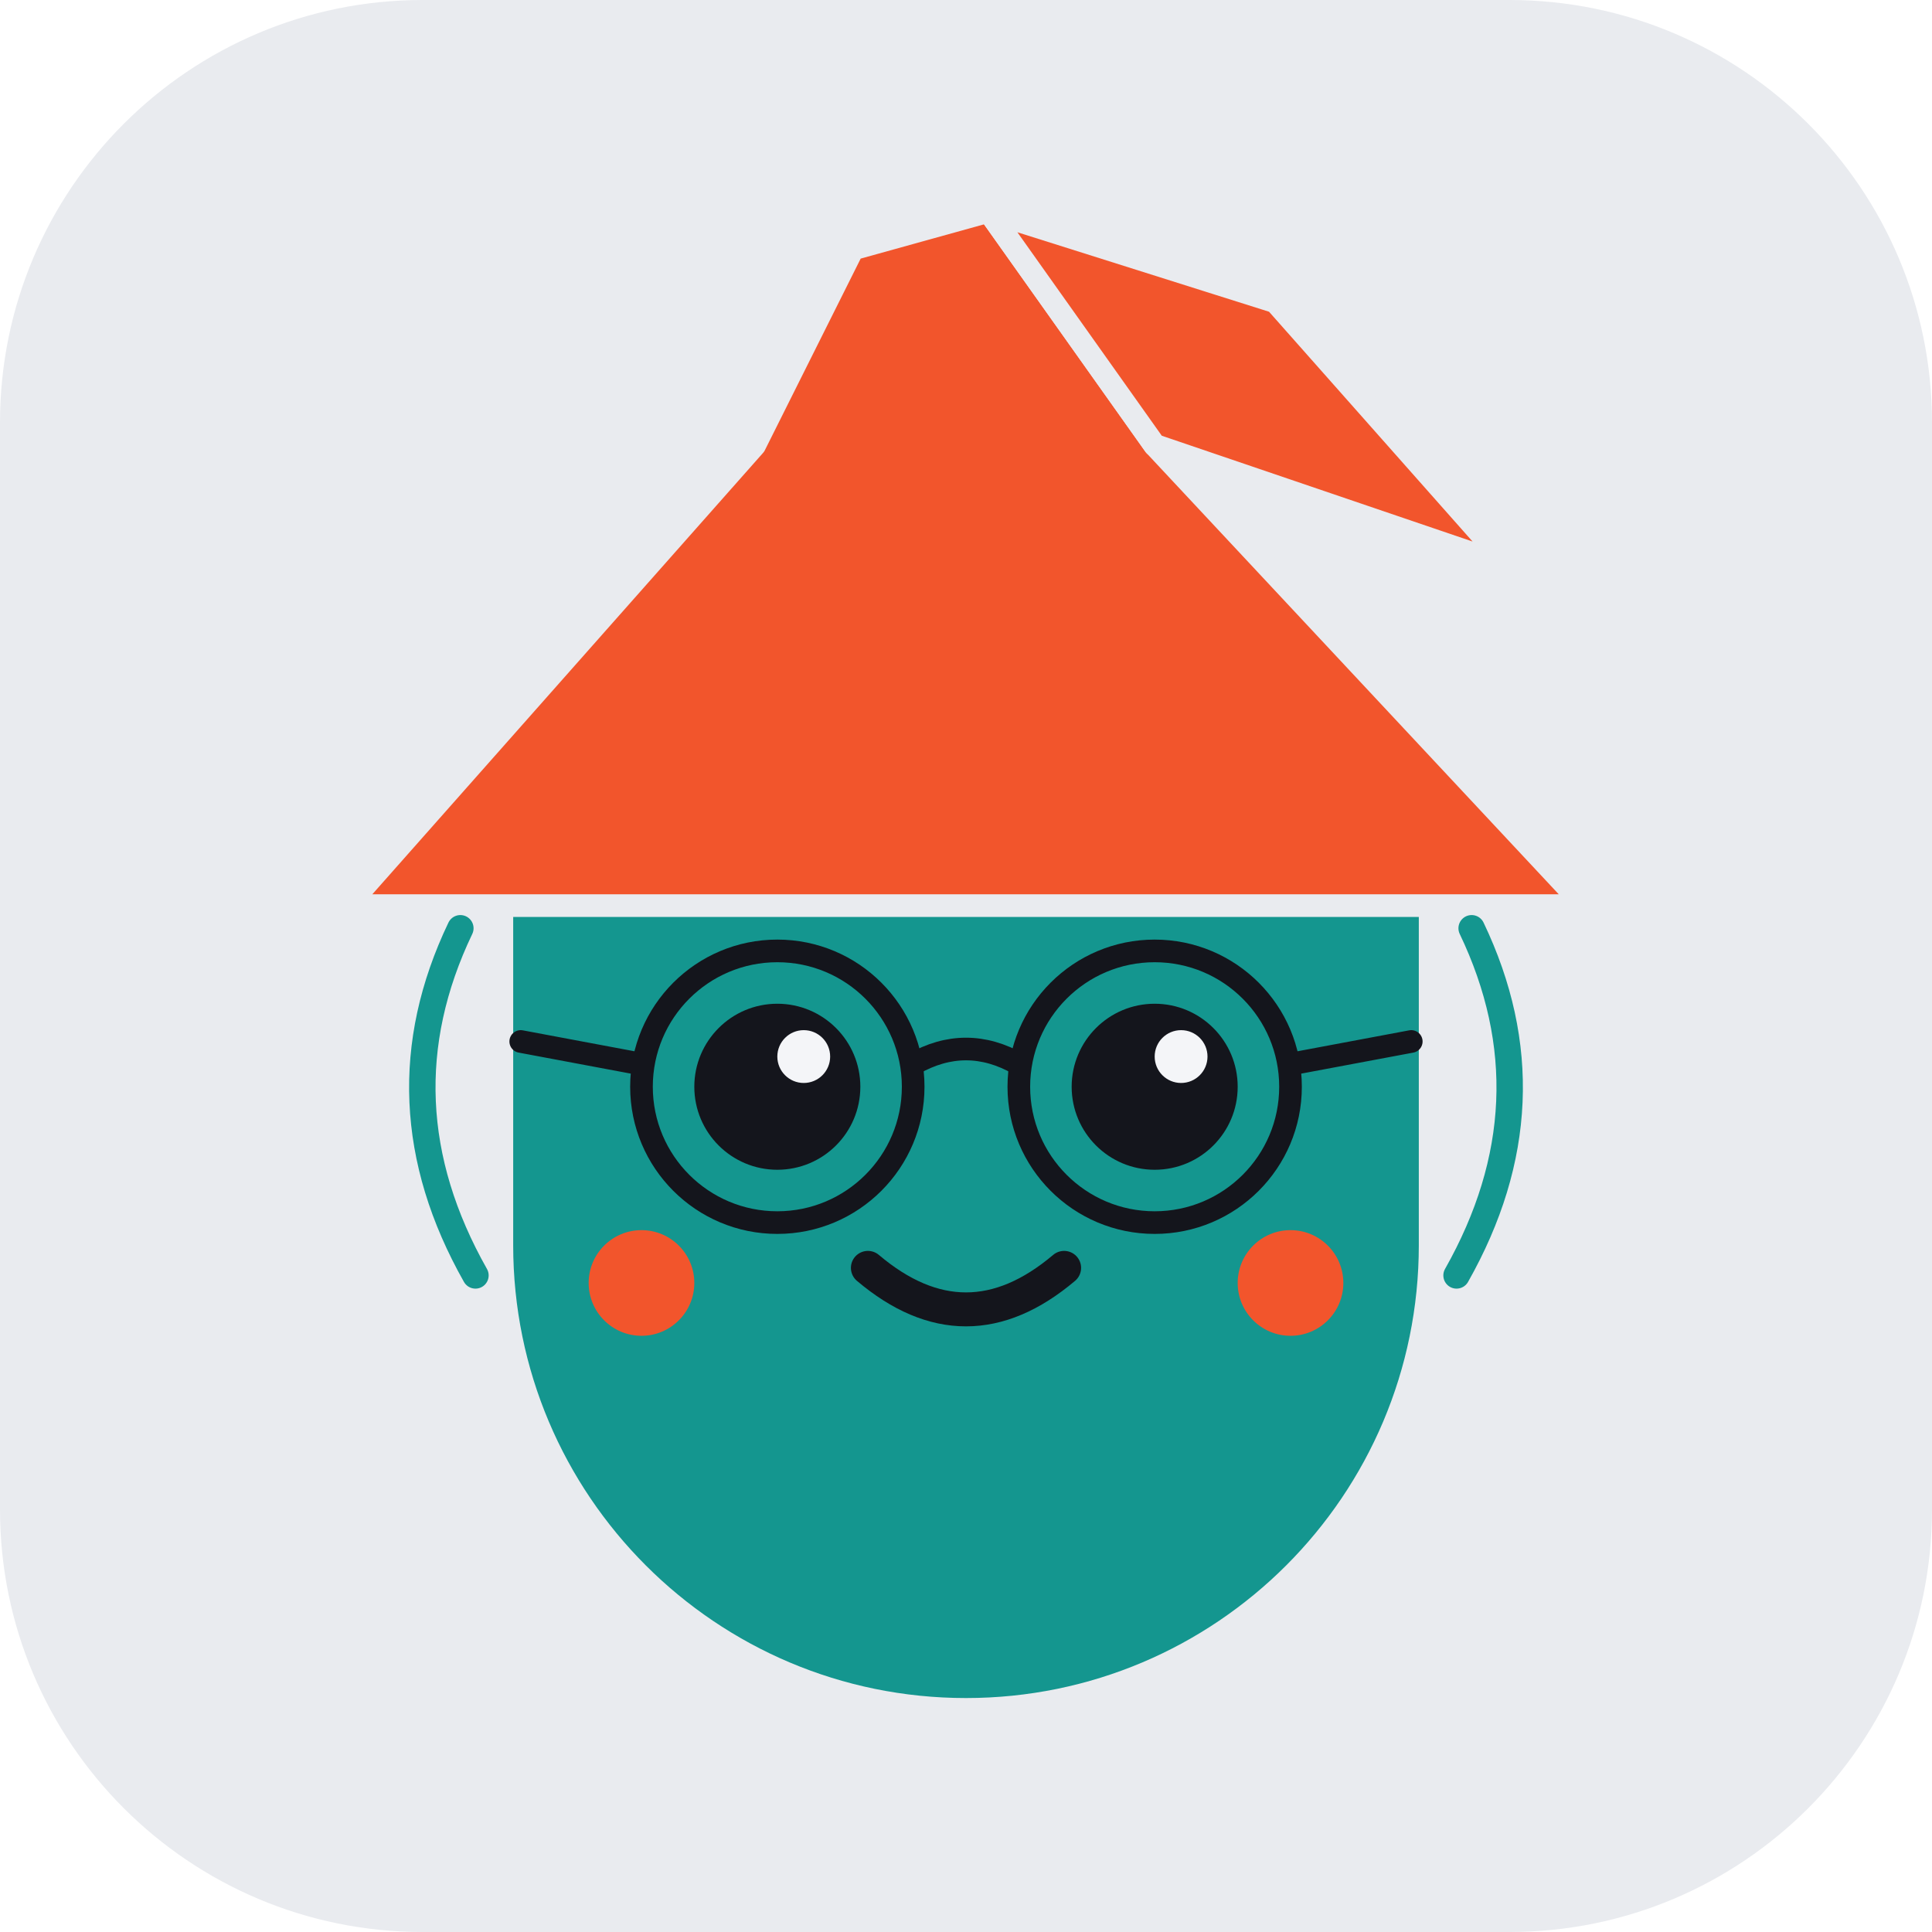
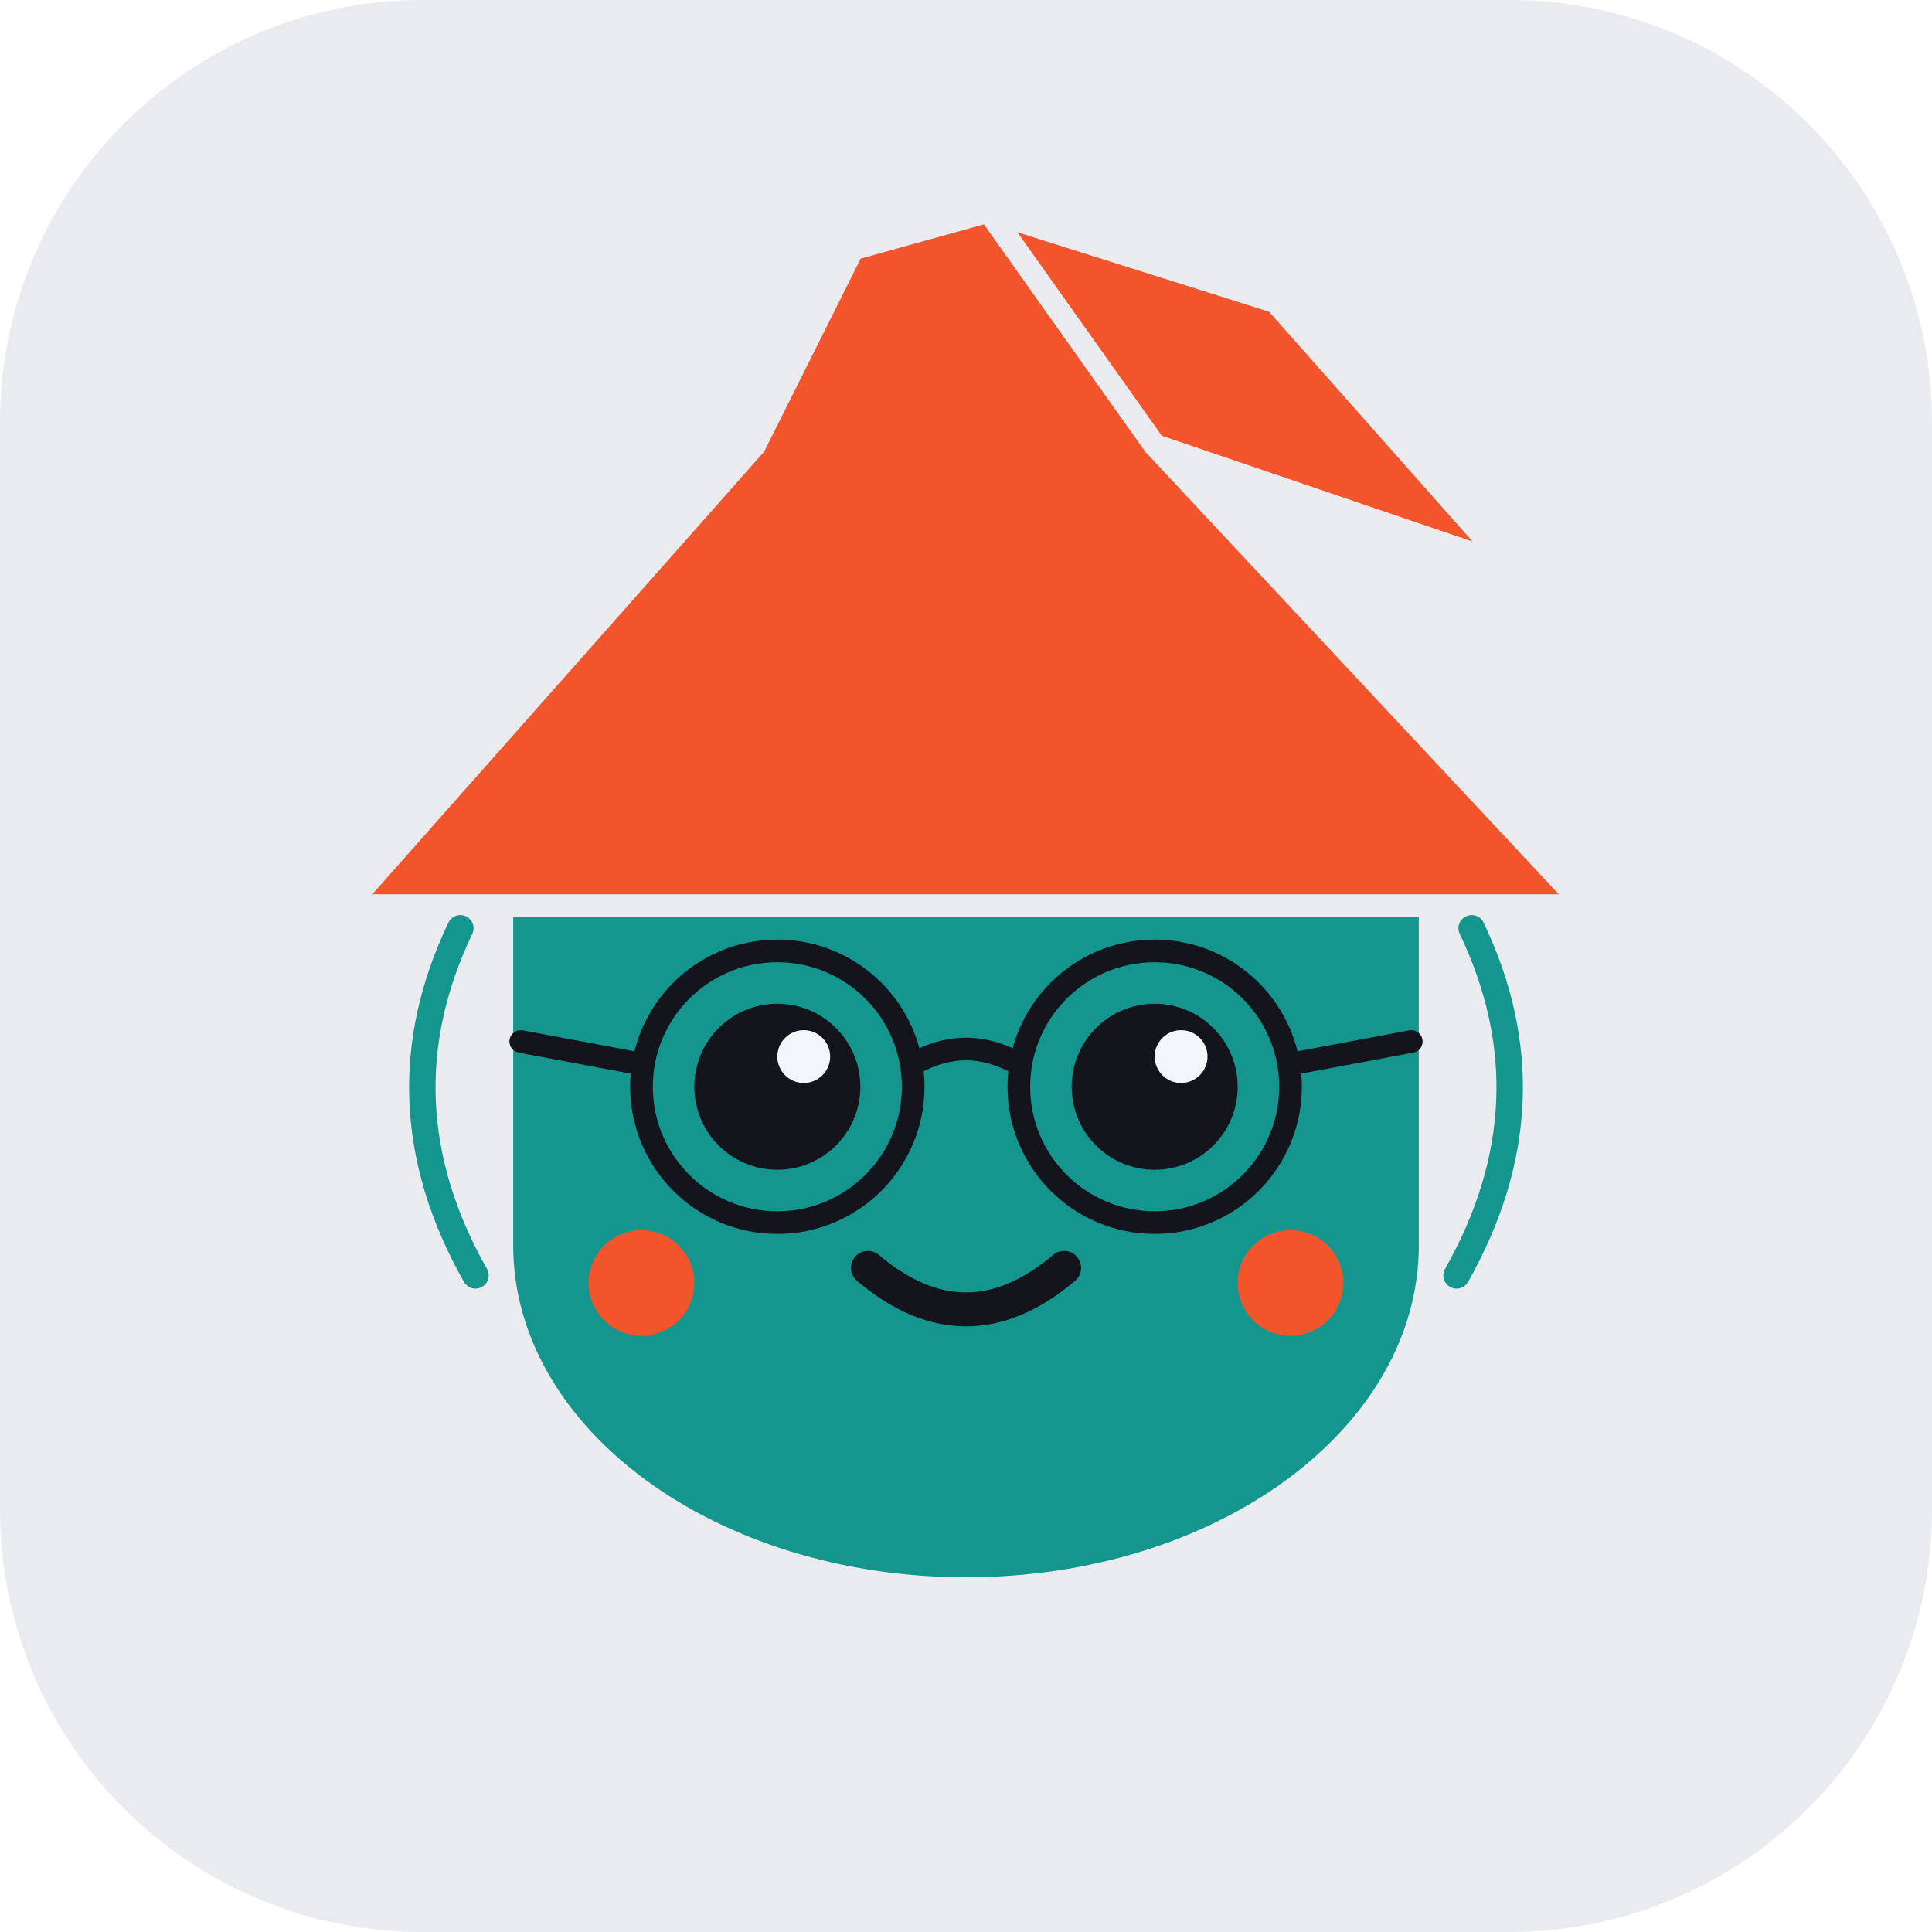
<svg xmlns="http://www.w3.org/2000/svg" viewBox="0 0 512 512">
  <rect width="512" height="512" rx="112" fill="#E9EBEF" />
-   <path fill="#14968F" d="M136,232 H376 V330 A120,120 0 0 1 136,330 Z" />
+   <path fill="#14968F" d="M136,232 H376 V330 A120,88 0 0 1 136,330 Z" />
  <g fill="#F2552C" stroke="#E9EBEF" stroke-width="6" stroke-linejoin="round">
    <polygon points="92,240 420,240 306,118 262,56 226,66 200,118" />
    <polygon points="262,56 306,118 400,150 338,80" />
  </g>
  <g fill="#F2552C">
    <circle cx="170" cy="340" r="14" />
    <circle cx="342" cy="340" r="14" />
  </g>
  <g fill="#14151C">
    <circle cx="206" cy="288" r="22" />
    <circle cx="306" cy="288" r="22" />
  </g>
  <g fill="#F4F5F8">
    <circle cx="213" cy="280" r="7" />
    <circle cx="313" cy="280" r="7" />
  </g>
  <g fill="none" stroke="#14151C" stroke-width="9" stroke-linecap="round">
    <path d="M230,336 Q256,358 282,336" />
  </g>
  <g fill="none" stroke="#14151C" stroke-width="6" stroke-linecap="round">
    <circle cx="206" cy="288" r="36" />
    <circle cx="306" cy="288" r="36" />
    <path d="M242,282 Q256,274 270,282" />
    <path d="M170,282 L138,276" />
    <path d="M342,282 L374,276" />
  </g>
  <g fill="none" stroke="#14968F" stroke-width="7" stroke-linecap="round">
    <path d="M122,246 Q100,292 126,338" />
    <path d="M390,246 Q412,292 386,338" />
  </g>
</svg>
